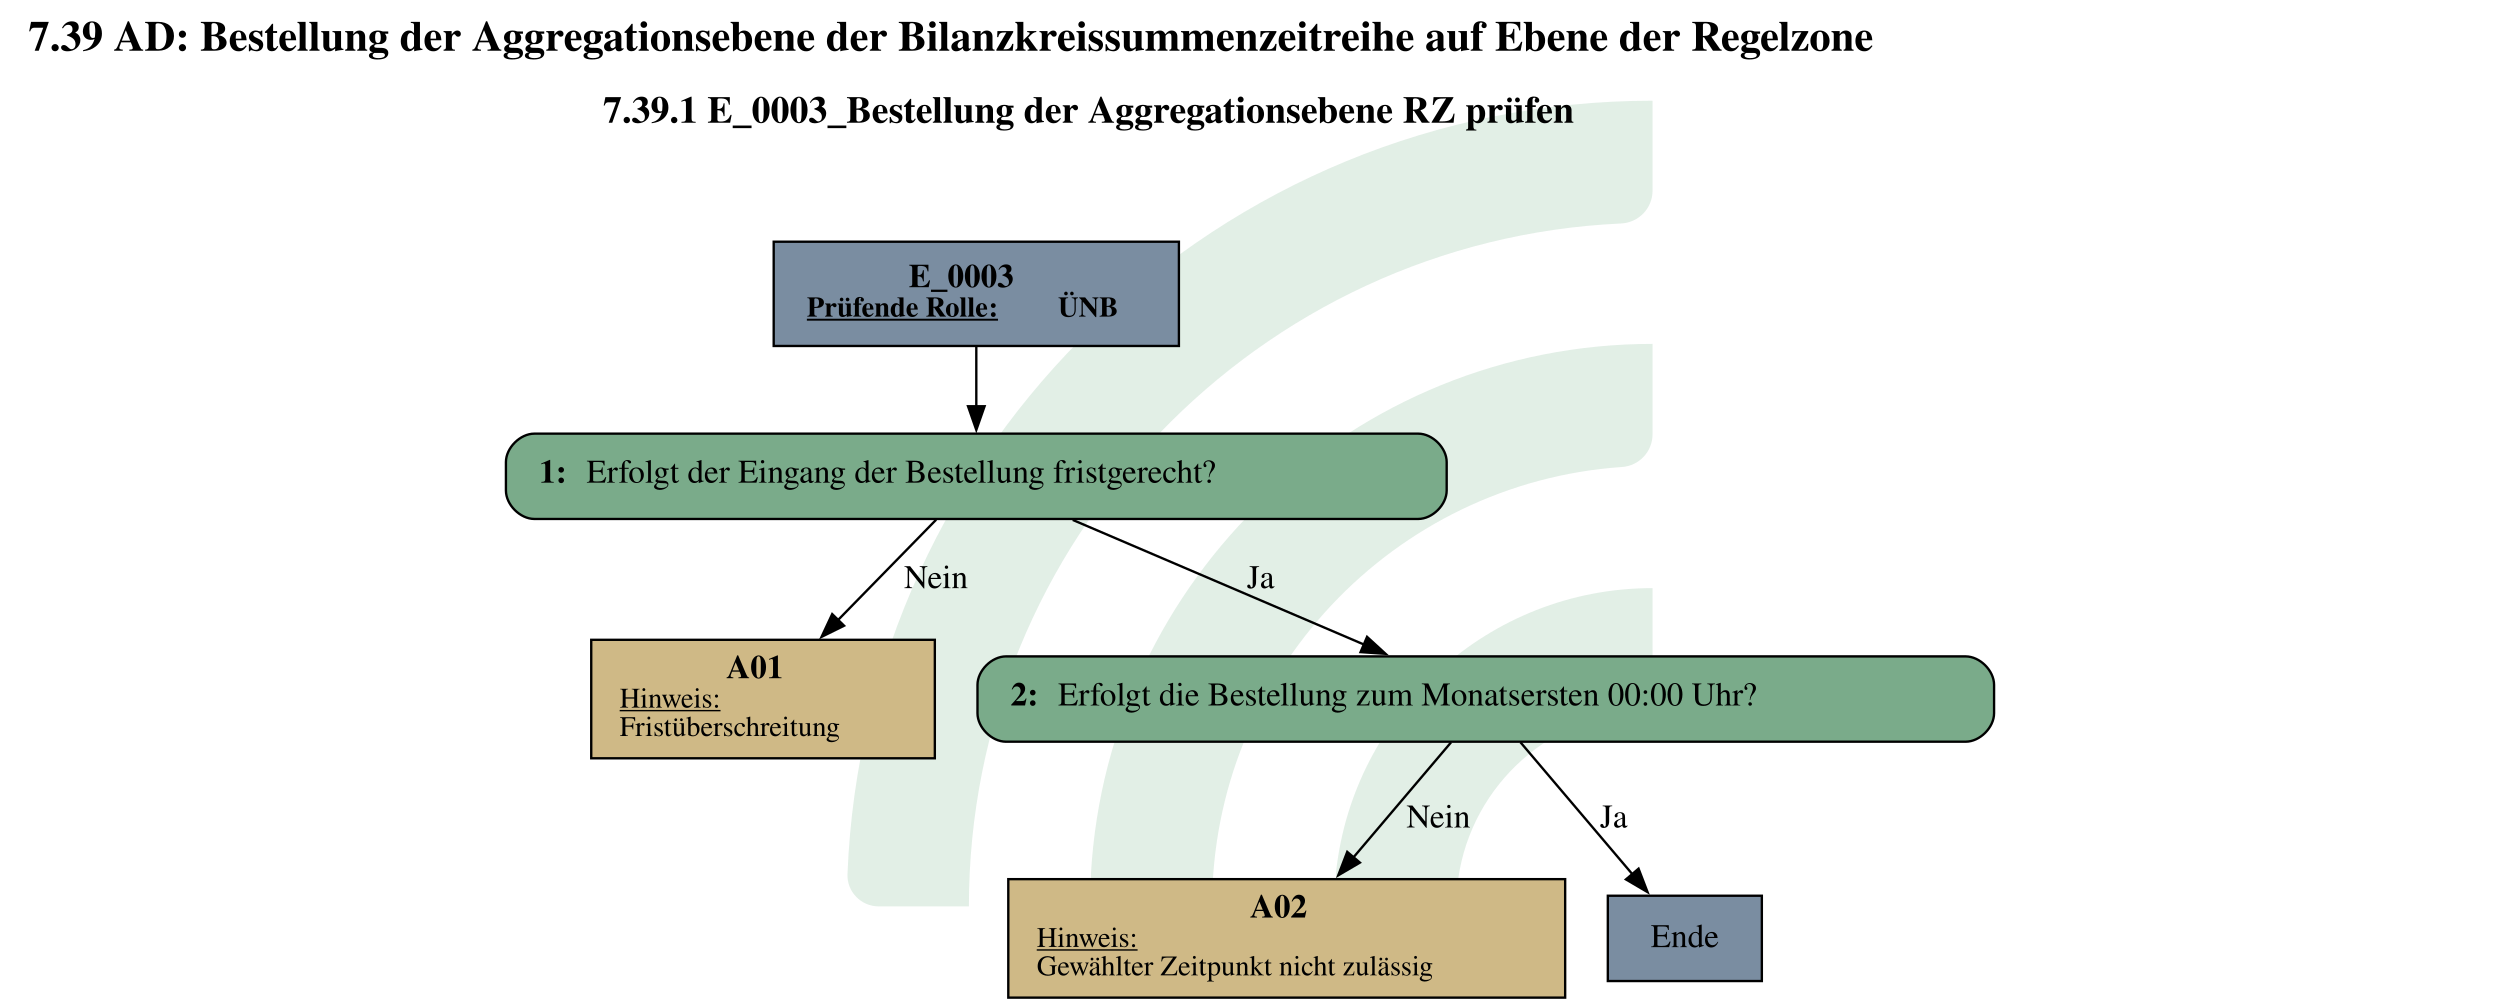
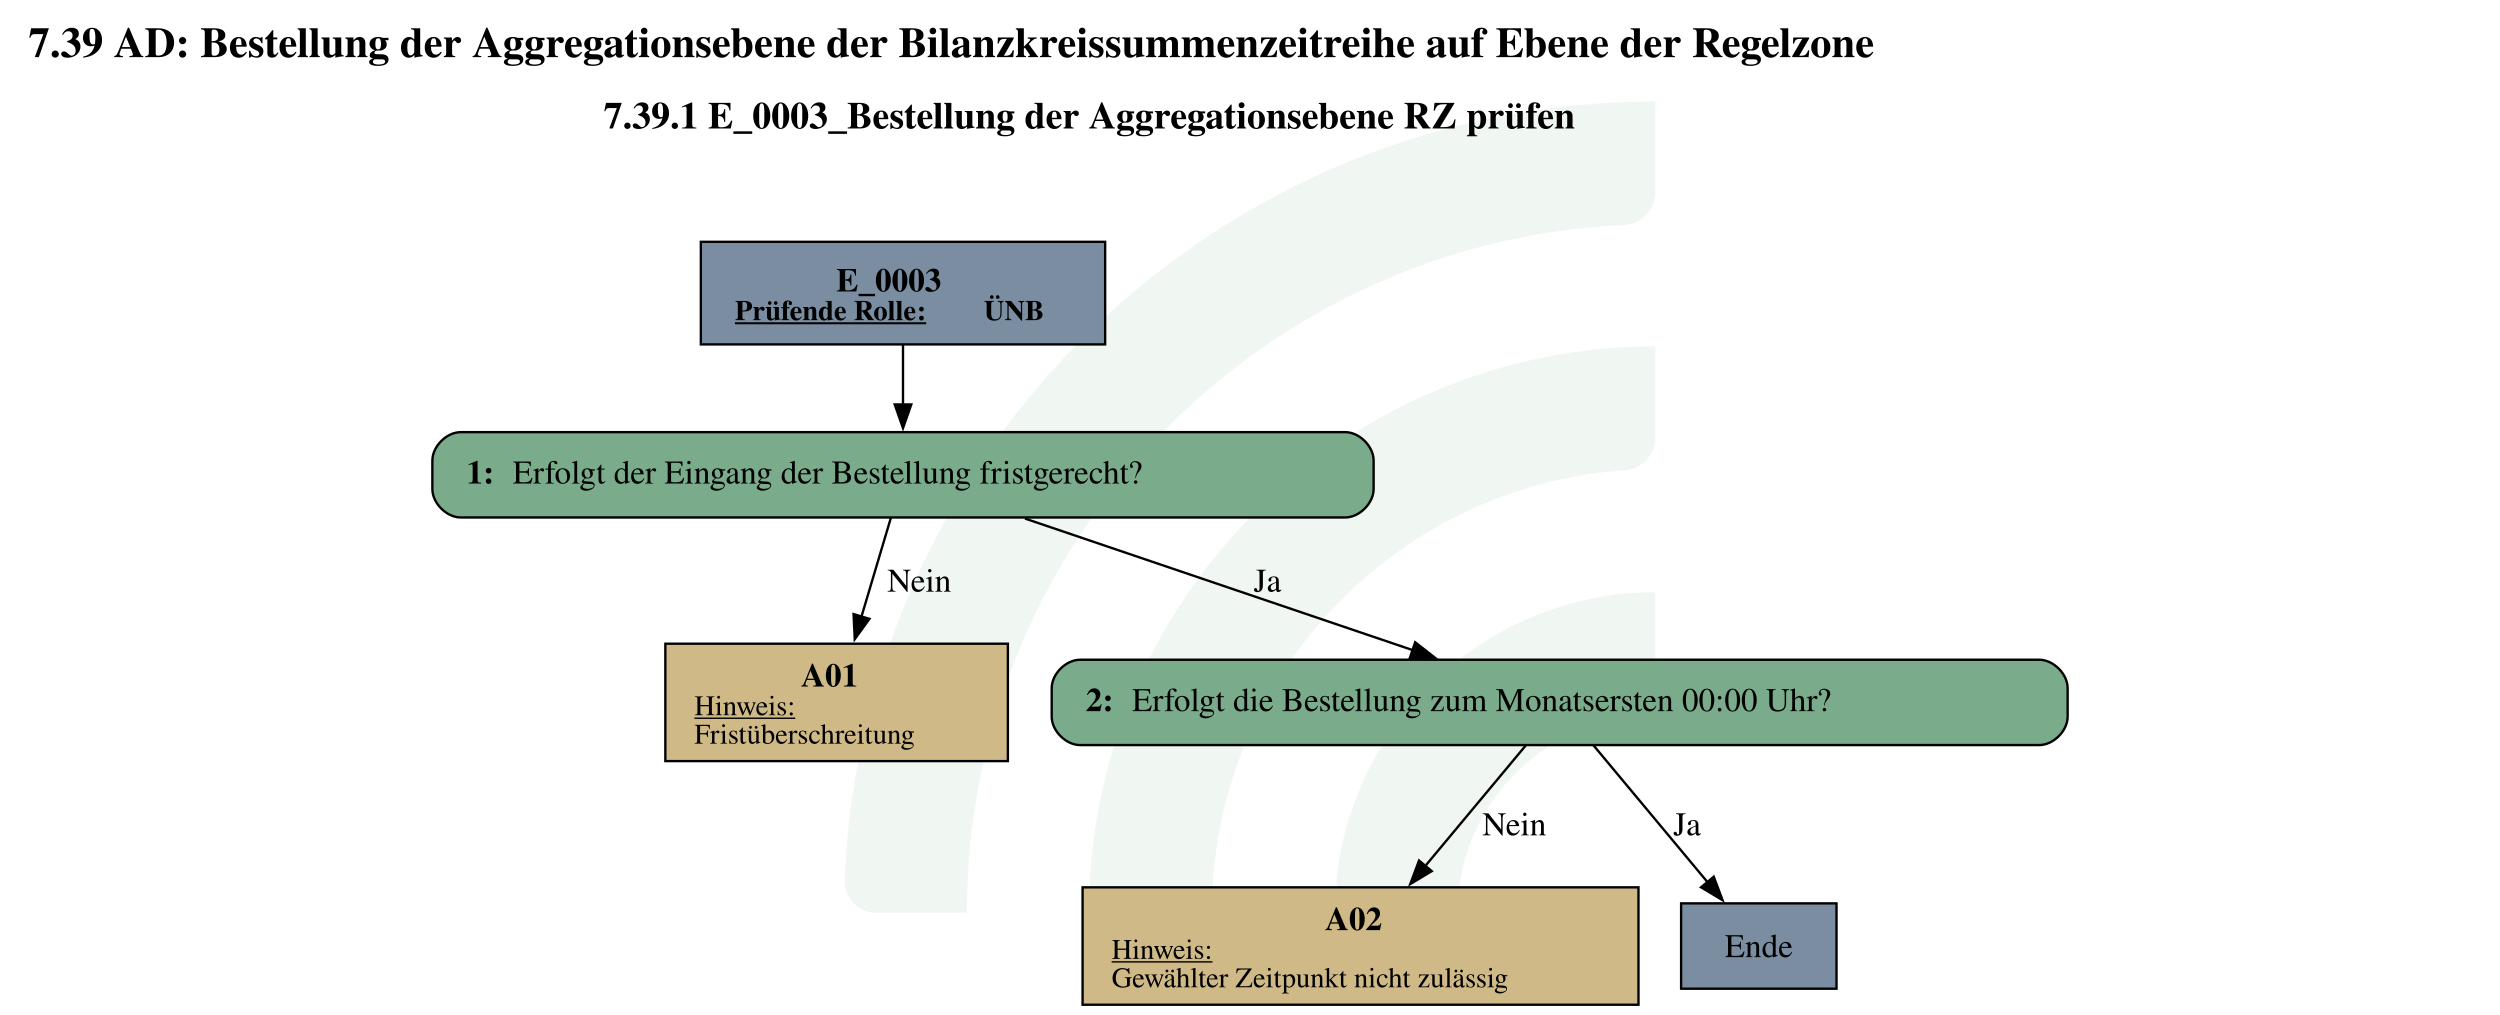
- <svg xmlns="http://www.w3.org/2000/svg" version="1.1" width="1406.667px" viewBox="0 0 1406.667 566.667" height="566.667px">
+ <svg xmlns="http://www.w3.org/2000/svg" version="1.1" width="1406.667px" viewBox="0 0 1406.667 570.667" height="570.667px">
  <g>
-     <g transform="translate(476.8348, 56.66667) scale(1 1) translate(0, 0) scale(2.562816 2.562816) ">
+     <g transform="translate(475.236, 57.06667) scale(1 1) translate(0, 0) scale(2.580906 2.580906) ">
      <defs id="defs2">
        <clipPath clipPathUnits="userSpaceOnUse" id="clipPath23">
          <path d="M 0,568.156 H 579.236 V 0 H 0 Z" id="path21" />
        </clipPath>
      </defs>
      <g id="layer1" transform="translate(-16.54194,-55.30527)">
        <g id="g19" clip-path="url(#clipPath23)" transform="matrix(0.3527778,0,0,-0.3527778,0.01017023,243.7368)" style="opacity:0.2">
          <g id="g25" transform="translate(122.444,32.7195)">
-             <path d="m 0,0 h -56.104 c -11,0 -19.898,9.123 -19.463,20.115 10.594,267.191 231.277,481.302 501.029,481.302 v -56.02 c 0,-10.98 -8.688,-19.892 -19.658,-20.393 C 180.29,414.697 0,228.005 0,0" style="fill:#6ead83;fill-opacity:1;fill-rule:nonzero;stroke:none" id="path27" />
+             <path d="m 0,0 h -56.104 c -11,0 -19.898,9.123 -19.463,20.115 10.594,267.191 231.277,481.302 501.029,481.302 v -56.02 c 0,-10.98 -8.688,-19.892 -19.658,-20.393 C 180.29,414.697 0,228.005 0,0" style="fill:#6ead83;fill-opacity:0.5;fill-rule:nonzero;stroke:none" id="path27" />
          </g>
          <g id="g29" transform="translate(273.7828,32.7195)">
-             <path d="m 0,0 h -55.926 c -11.228,0 -20.091,9.482 -19.435,20.69 10.744,183.439 163.389,329.388 349.485,329.388 v -56.263 c 0,-10.709 -8.273,-19.617 -18.957,-20.35 C 112.819,263.696 0,144.774 0,0" style="fill:#6ead83;fill-opacity:1;fill-rule:nonzero;stroke:none" id="path31" />
+             <path d="m 0,0 h -55.926 c -11.228,0 -20.091,9.482 -19.435,20.69 10.744,183.439 163.389,329.388 349.485,329.388 v -56.263 c 0,-10.709 -8.273,-19.617 -18.957,-20.35 C 112.819,263.696 0,144.774 0,0" style="fill:#6ead83;fill-opacity:0.5;fill-rule:nonzero;stroke:none" id="path31" />
          </g>
          <g id="g33" transform="translate(425.7667,32.7195)">
-             <path d="m 0,0 h -55.445 c -11.653,0 -20.604,10.17 -19.334,21.753 10.866,99.032 95.031,176.341 196.919,176.341 v -57.011 c 0,-10.046 -7.283,-18.755 -17.229,-20.165 C 45.688,112.522 0,61.497 0,0" style="fill:#6ead83;fill-opacity:1;fill-rule:nonzero;stroke:none" id="path35" />
+             <path d="m 0,0 h -55.445 c -11.653,0 -20.604,10.17 -19.334,21.753 10.866,99.032 95.031,176.341 196.919,176.341 v -57.011 c 0,-10.046 -7.283,-18.755 -17.229,-20.165 C 45.688,112.522 0,61.497 0,0" style="fill:#6ead83;fill-opacity:0.5;fill-rule:nonzero;stroke:none" id="path35" />
          </g>
        </g>
      </g>
    </g>
-     <svg width="1055pt" height="425pt" viewBox="0.00 0.00 1055.00 425.00">
-       <g id="graph0" class="graph" transform="scale(1 1) rotate(0) translate(4 421)">
-         <text text-anchor="start" x="8" y="-399.6" font-family="Times,serif" font-weight="bold" font-size="18.00">7.39 AD: Bestellung der Aggregationsebene der Bilanzkreissummenzeitreihe auf Ebene der Regelzone</text>
-         <text text-anchor="start" x="250.5" y="-369.2" font-family="Times,serif" font-weight="bold" font-size="16.00">7.39.1 E_0003_Bestellung der Aggregationsebene RZ prüfen</text>
+     <svg width="1055pt" height="428pt" viewBox="0.00 0.00 1054.50 427.82">
+       <g id="graph0" class="graph" transform="scale(1 1) rotate(0) translate(4 423.82)">
+         <text text-anchor="start" x="8" y="-399.72" font-family="Times,serif" font-weight="bold" font-size="18.00">7.39 AD: Bestellung der Aggregationsebene der Bilanzkreissummenzeitreihe auf Ebene der Regelzone</text>
+         <text text-anchor="start" x="250.62" y="-369.62" font-family="Times,serif" font-weight="bold" font-size="16.00">7.39.1 E_0003_Bestellung der Aggregationsebene RZ prüfen</text>
        <g id="node1" class="node">
-           <polygon fill="#7a8da1" stroke="black" points="493.5,-319 322.5,-319 322.5,-275 493.5,-275 493.5,-319" />
-           <text text-anchor="start" x="379.5" y="-299.8" font-family="Times,serif" font-weight="bold" font-size="14.00">E_0003</text>
-           <text text-anchor="start" x="336.5" y="-287.4" font-family="Times,serif" font-weight="bold" text-decoration="underline" font-size="12.00">Prüfende Rolle:</text>
-           <text text-anchor="start" x="442.5" y="-287.4" font-family="Times,serif" font-weight="bold" font-size="12.00"> ÜNB</text>
+           <polygon fill="#7a8da1" stroke="black" points="462.15,-321.82 291.6,-321.82 291.6,-278.54 462.15,-278.54 462.15,-321.82" />
+           <text text-anchor="start" x="348.75" y="-300.88" font-family="Times,serif" font-weight="bold" font-size="14.00">E_0003</text>
+           <text text-anchor="start" x="306" y="-288.78" font-family="Times,serif" font-weight="bold" text-decoration="underline" font-size="12.00">Prüfende Rolle:</text>
+           <text text-anchor="start" x="411" y="-288.78" font-family="Times,serif" font-weight="bold" font-size="12.00"> ÜNB</text>
        </g>
        <g id="node2" class="node">
-           <path fill="#7aab8a" stroke="black" d="M594.5,-238C594.5,-238 221.5,-238 221.5,-238 215.5,-238 209.5,-232 209.5,-226 209.5,-226 209.5,-214 209.5,-214 209.5,-208 215.5,-202 221.5,-202 221.5,-202 594.5,-202 594.5,-202 600.5,-202 606.5,-208 606.5,-214 606.5,-214 606.5,-226 606.5,-226 606.5,-232 600.5,-238 594.5,-238" />
-           <text text-anchor="start" x="223.5" y="-217.3" font-family="Times,serif" font-weight="bold" font-size="14.00">1: </text>
-           <text text-anchor="start" x="243.5" y="-217.3" font-family="Times,serif" font-size="14.00">Erfolgt der Eingang der Bestellung fristgerecht?</text>
+           <path fill="#7aab8a" stroke="black" d="M563.4,-241.54C563.4,-241.54 190.35,-241.54 190.35,-241.54 184.35,-241.54 178.35,-235.54 178.35,-229.54 178.35,-229.54 178.35,-217.54 178.35,-217.54 178.35,-211.54 184.35,-205.54 190.35,-205.54 190.35,-205.54 563.4,-205.54 563.4,-205.54 569.4,-205.54 575.4,-211.54 575.4,-217.54 575.4,-217.54 575.4,-229.54 575.4,-229.54 575.4,-235.54 569.4,-241.54 563.4,-241.54" />
+           <text text-anchor="start" x="192.75" y="-219.86" font-family="Times,serif" font-weight="bold" font-size="14.00">1: </text>
+           <text text-anchor="start" x="212.25" y="-219.86" font-family="Times,serif" font-size="14.00">Erfolgt der Eingang der Bestellung fristgerecht?</text>
        </g>
        <g id="edge1" class="edge">
-           <path fill="none" stroke="black" d="M408,-274.71C408,-266.82 408,-257.75 408,-249.33" />
-           <polygon fill="black" stroke="black" points="411.5,-249.57 408,-239.57 404.5,-249.57 411.5,-249.57" />
+           <path fill="none" stroke="black" d="M376.88,-278.39C376.88,-270.53 376.88,-261.45 376.88,-253.01" />
+           <polygon fill="black" stroke="black" points="380.38,-253.21 376.88,-243.21 373.38,-253.21 380.38,-253.21" />
        </g>
        <g id="node3" class="node">
-           <polygon fill="#cfb986" stroke="black" points="390.5,-151 245.5,-151 245.5,-101 390.5,-101 390.5,-151" />
-           <text text-anchor="start" x="302.5" y="-134.8" font-family="Times,serif" font-weight="bold" font-size="14.00">A01</text>
-           <text text-anchor="start" x="257.5" y="-122.4" font-family="Times,serif" text-decoration="underline" font-size="12.00">Hinweis:</text>
-           <text text-anchor="start" x="257.5" y="-110.4" font-family="Times,serif" font-size="12.00">Fristüberschreitung</text>
+           <polygon fill="#cfb986" stroke="black" points="421.12,-152.29 276.63,-152.29 276.63,-102.77 421.12,-102.77 421.12,-152.29" />
+           <text text-anchor="start" x="333.88" y="-134.23" font-family="Times,serif" font-weight="bold" font-size="14.00">A01</text>
+           <text text-anchor="start" x="288.88" y="-122.13" font-family="Times,serif" text-decoration="underline" font-size="12.00">Hinweis:</text>
+           <text text-anchor="start" x="288.88" y="-110.13" font-family="Times,serif" font-size="12.00">Fristüberschreitung</text>
        </g>
        <g id="edge2" class="edge">
-           <path fill="none" stroke="black" d="M391.07,-201.7C379.41,-189.77 363.56,-173.57 349.6,-159.3" />
-           <polygon fill="black" stroke="black" points="352.2,-156.95 342.7,-152.25 347.19,-161.85 352.2,-156.95" />
-           <text text-anchor="middle" x="391" y="-172.8" font-family="Times,serif" font-size="14.00">Nein</text>
+           <path fill="none" stroke="black" d="M371.74,-205.3C368.28,-193.67 363.58,-177.91 359.35,-163.7" />
+           <polygon fill="black" stroke="black" points="362.73,-162.78 356.52,-154.19 356.02,-164.78 362.73,-162.78" />
+           <text text-anchor="middle" x="383.75" y="-174.24" font-family="Times,serif" font-size="14.00">Nein</text>
        </g>
        <g id="node4" class="node">
-           <path fill="#7aab8a" stroke="black" d="M825.5,-144C825.5,-144 420.5,-144 420.5,-144 414.5,-144 408.5,-138 408.5,-132 408.5,-132 408.5,-120 408.5,-120 408.5,-114 414.5,-108 420.5,-108 420.5,-108 825.5,-108 825.5,-108 831.5,-108 837.5,-114 837.5,-120 837.5,-120 837.5,-132 837.5,-132 837.5,-138 831.5,-144 825.5,-144" />
-           <text text-anchor="start" x="422.5" y="-123.3" font-family="Times,serif" font-weight="bold" font-size="14.00">2: </text>
-           <text text-anchor="start" x="442.5" y="-123.3" font-family="Times,serif" font-size="14.00">Erfolgt die Bestellung zum Monatsersten 00:00 Uhr?</text>
+           <path fill="#7aab8a" stroke="black" d="M856.15,-145.53C856.15,-145.53 451.6,-145.53 451.6,-145.53 445.6,-145.53 439.6,-139.53 439.6,-133.53 439.6,-133.53 439.6,-121.53 439.6,-121.53 439.6,-115.53 445.6,-109.53 451.6,-109.53 451.6,-109.53 856.15,-109.53 856.15,-109.53 862.15,-109.53 868.15,-115.53 868.15,-121.53 868.15,-121.53 868.15,-133.53 868.15,-133.53 868.15,-139.53 862.15,-145.53 856.15,-145.53" />
+           <text text-anchor="start" x="454" y="-123.86" font-family="Times,serif" font-weight="bold" font-size="14.00">2: </text>
+           <text text-anchor="start" x="473.5" y="-123.86" font-family="Times,serif" font-size="14.00">Erfolgt die Bestellung zum Monatsersten 00:00 Uhr?</text>
        </g>
        <g id="edge3" class="edge">
-           <path fill="none" stroke="black" d="M448.69,-201.59C483.63,-186.64 534.18,-165.01 571.85,-148.89" />
-           <polygon fill="black" stroke="black" points="572.9,-152.25 580.72,-145.09 570.15,-145.81 572.9,-152.25" />
-           <text text-anchor="middle" x="528" y="-172.8" font-family="Times,serif" font-size="14.00">Ja</text>
+           <path fill="none" stroke="black" d="M428.33,-205.08C474.58,-189.38 542.62,-166.29 591.87,-149.58" />
+           <polygon fill="black" stroke="black" points="592.92,-152.91 601.26,-146.39 590.67,-146.28 592.92,-152.91" />
+           <text text-anchor="middle" x="530.62" y="-174.24" font-family="Times,serif" font-size="14.00">Ja</text>
        </g>
        <g id="node5" class="node">
-           <polygon fill="#cfb986" stroke="black" points="656.5,-50 421.5,-50 421.5,0 656.5,0 656.5,-50" />
-           <text text-anchor="start" x="523.5" y="-33.8" font-family="Times,serif" font-weight="bold" font-size="14.00">A02</text>
-           <text text-anchor="start" x="433.5" y="-21.4" font-family="Times,serif" text-decoration="underline" font-size="12.00">Hinweis:</text>
-           <text text-anchor="start" x="433.5" y="-9.4" font-family="Times,serif" font-size="12.00">Gewählter Zeitpunkt nicht zulässig</text>
+           <polygon fill="#cfb986" stroke="black" points="687.12,-49.52 452.63,-49.52 452.63,0 687.12,0 687.12,-49.52" />
+           <text text-anchor="start" x="554.88" y="-31.46" font-family="Times,serif" font-weight="bold" font-size="14.00">A02</text>
+           <text text-anchor="start" x="464.88" y="-19.36" font-family="Times,serif" text-decoration="underline" font-size="12.00">Hinweis:</text>
+           <text text-anchor="start" x="464.88" y="-7.36" font-family="Times,serif" font-size="12.00">Gewählter Zeitpunkt nicht zulässig</text>
        </g>
        <g id="edge4" class="edge">
-           <path fill="none" stroke="black" d="M608.37,-107.76C597.03,-94.39 580.97,-75.46 567.15,-59.18" />
-           <polygon fill="black" stroke="black" points="569.88,-56.98 560.74,-51.62 564.54,-61.51 569.88,-56.98" />
-           <text text-anchor="middle" x="603" y="-71.8" font-family="Times,serif" font-size="14.00">Nein</text>
+           <path fill="none" stroke="black" d="M639.63,-109.44C627.99,-95.47 611.2,-75.34 597.01,-58.32" />
+           <polygon fill="black" stroke="black" points="599.93,-56.35 590.84,-50.91 594.56,-60.83 599.93,-56.35" />
+           <text text-anchor="middle" x="634.75" y="-71.47" font-family="Times,serif" font-size="14.00">Nein</text>
        </g>
        <g id="node6" class="node">
-           <polygon fill="#7a8da1" stroke="black" points="739.5,-43 674.5,-43 674.5,-7 739.5,-7 739.5,-43" />
-           <text text-anchor="middle" x="707" y="-21.3" font-family="Times,serif" font-size="14.00">Ende</text>
+           <polygon fill="#7a8da1" stroke="black" points="770.65,-42.76 705.1,-42.76 705.1,-6.76 770.65,-6.76 770.65,-42.76" />
+           <text text-anchor="middle" x="737.88" y="-20.08" font-family="Times,serif" font-size="14.00">Ende</text>
        </g>
        <g id="edge5" class="edge">
-           <path fill="none" stroke="black" d="M637.63,-107.76C650.68,-92.38 669.97,-69.64 684.9,-52.04" />
-           <polygon fill="black" stroke="black" points="687.47,-54.42 691.27,-44.53 682.14,-49.89 687.47,-54.42" />
-           <text text-anchor="middle" x="677" y="-71.8" font-family="Times,serif" font-size="14.00">Ja</text>
+           <path fill="none" stroke="black" d="M668.12,-109.44C681.4,-93.51 701.37,-69.56 716.54,-51.35" />
+           <polygon fill="black" stroke="black" points="718.87,-54.02 722.59,-44.1 713.5,-49.54 718.87,-54.02" />
+           <text text-anchor="middle" x="707.62" y="-71.47" font-family="Times,serif" font-size="14.00">Ja</text>
        </g>
      </g>
    </svg>
  </g>
</svg>
